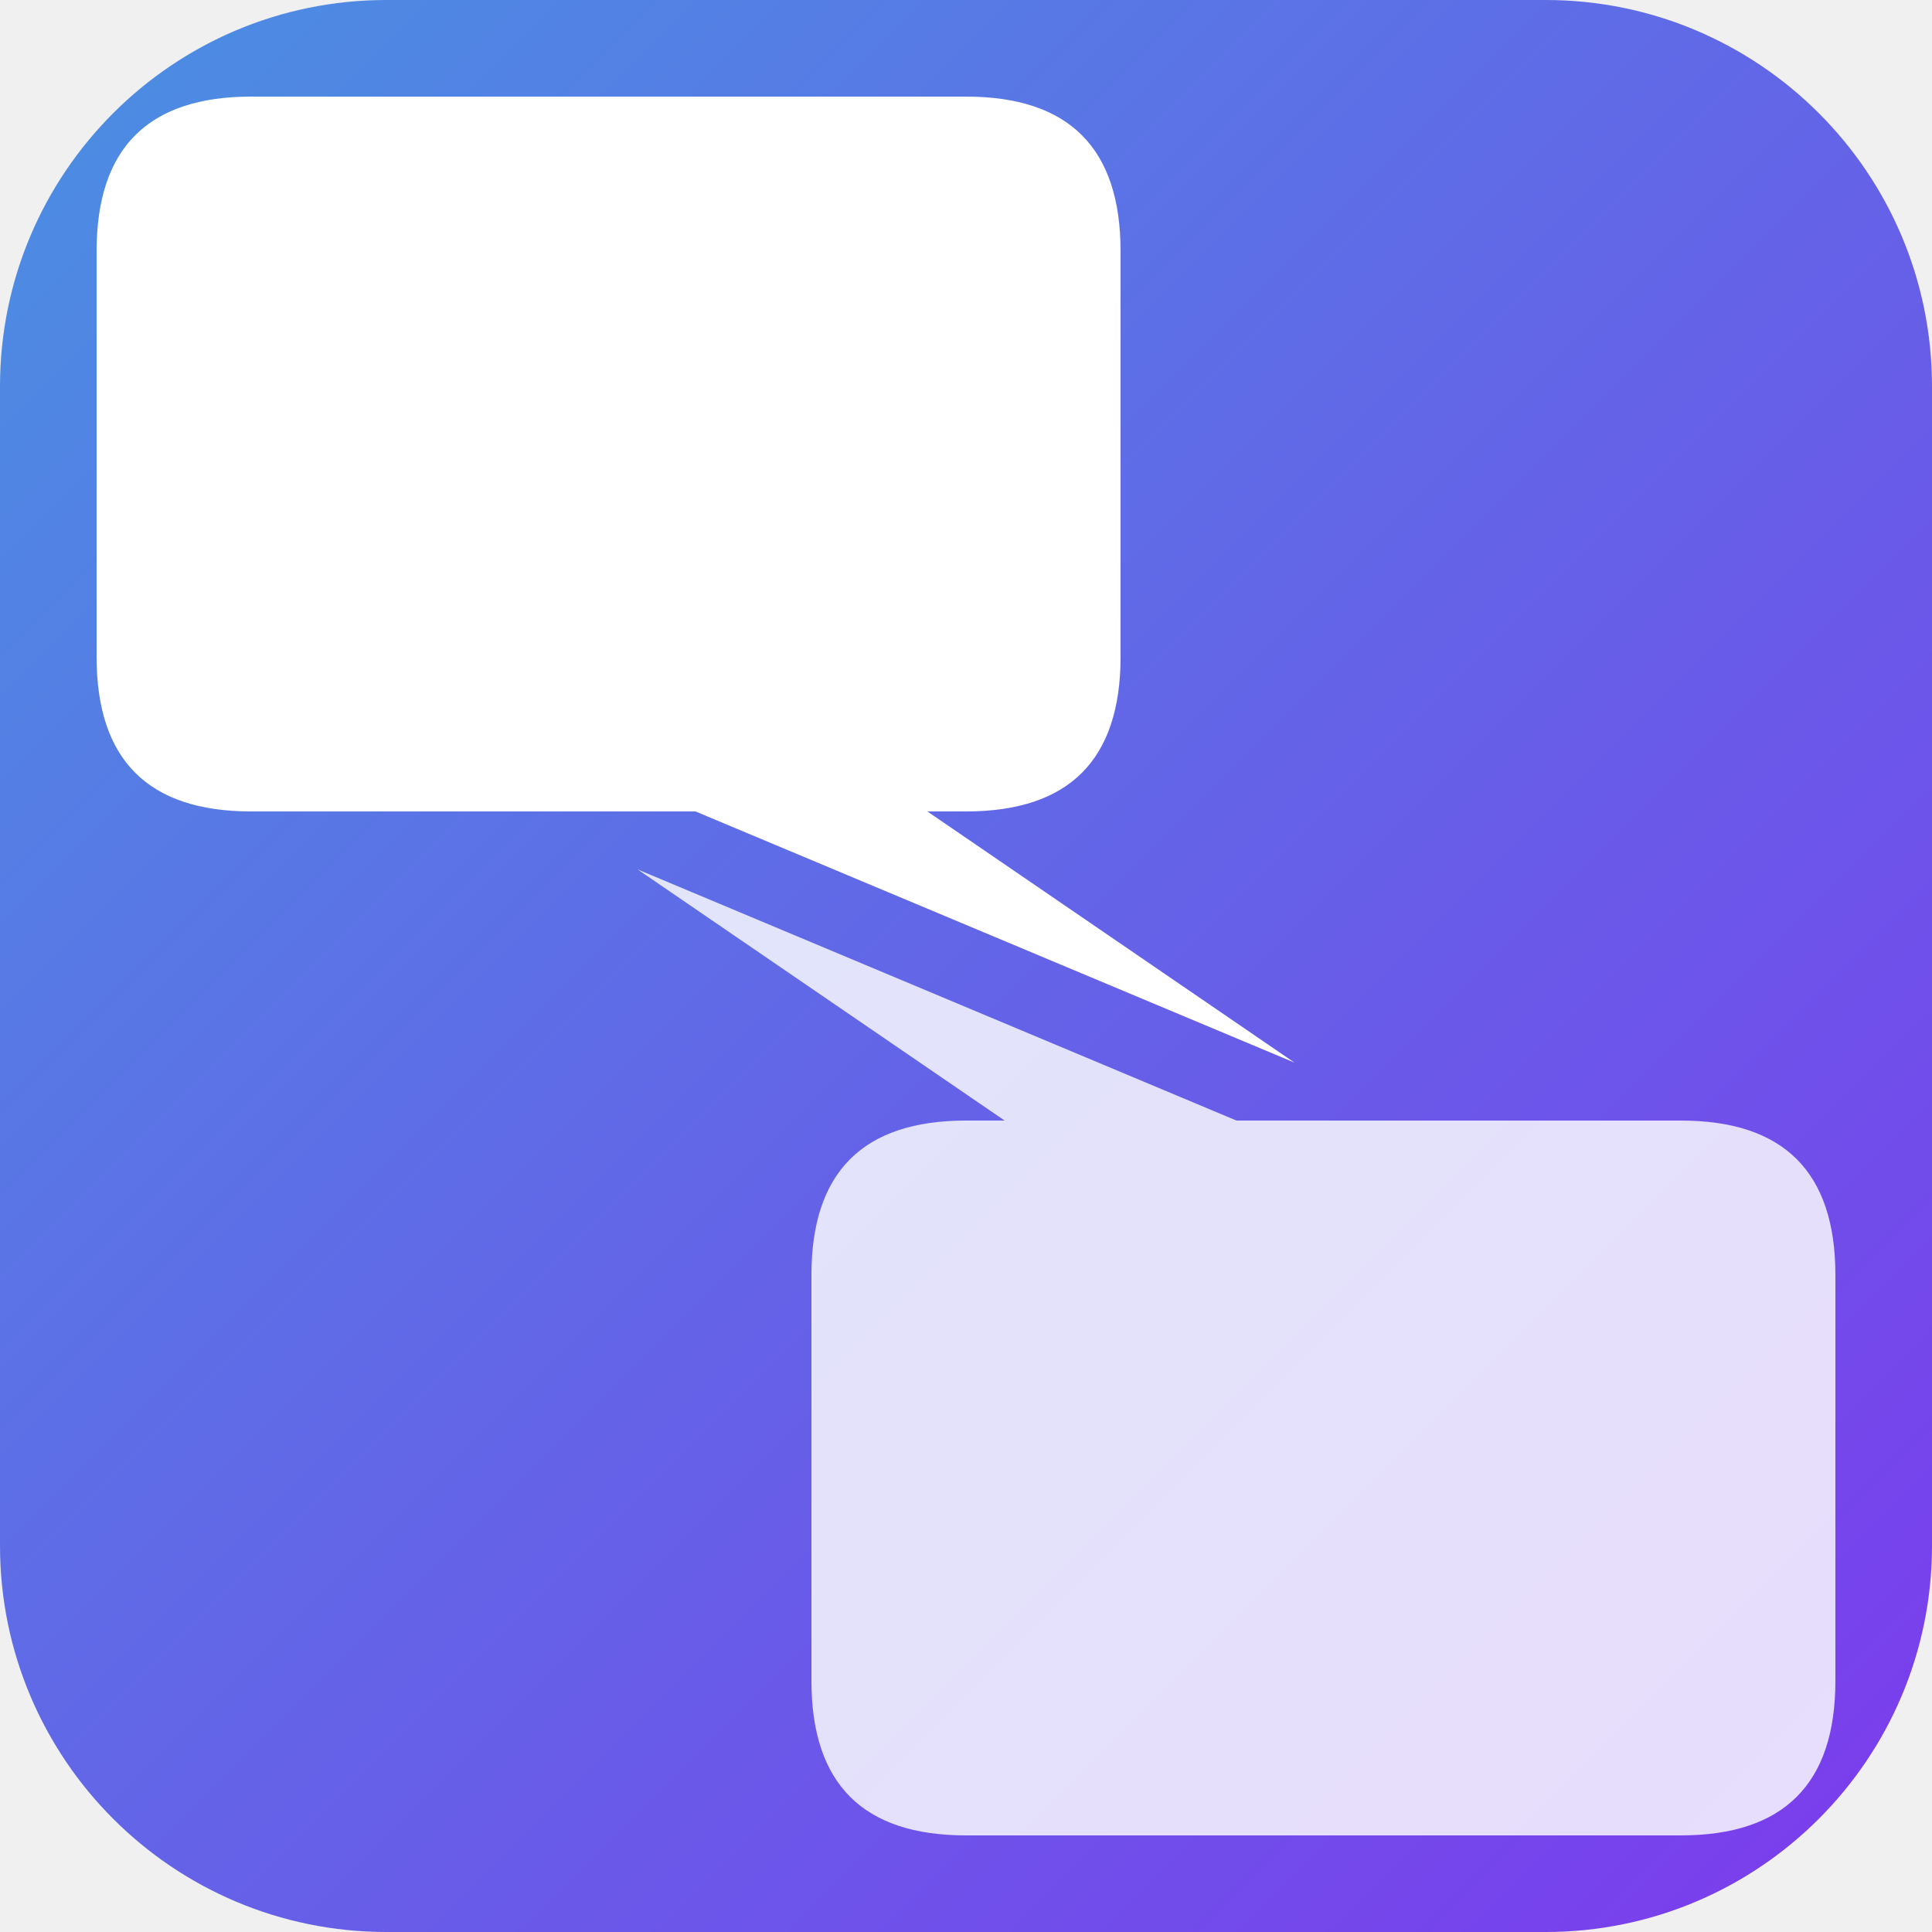
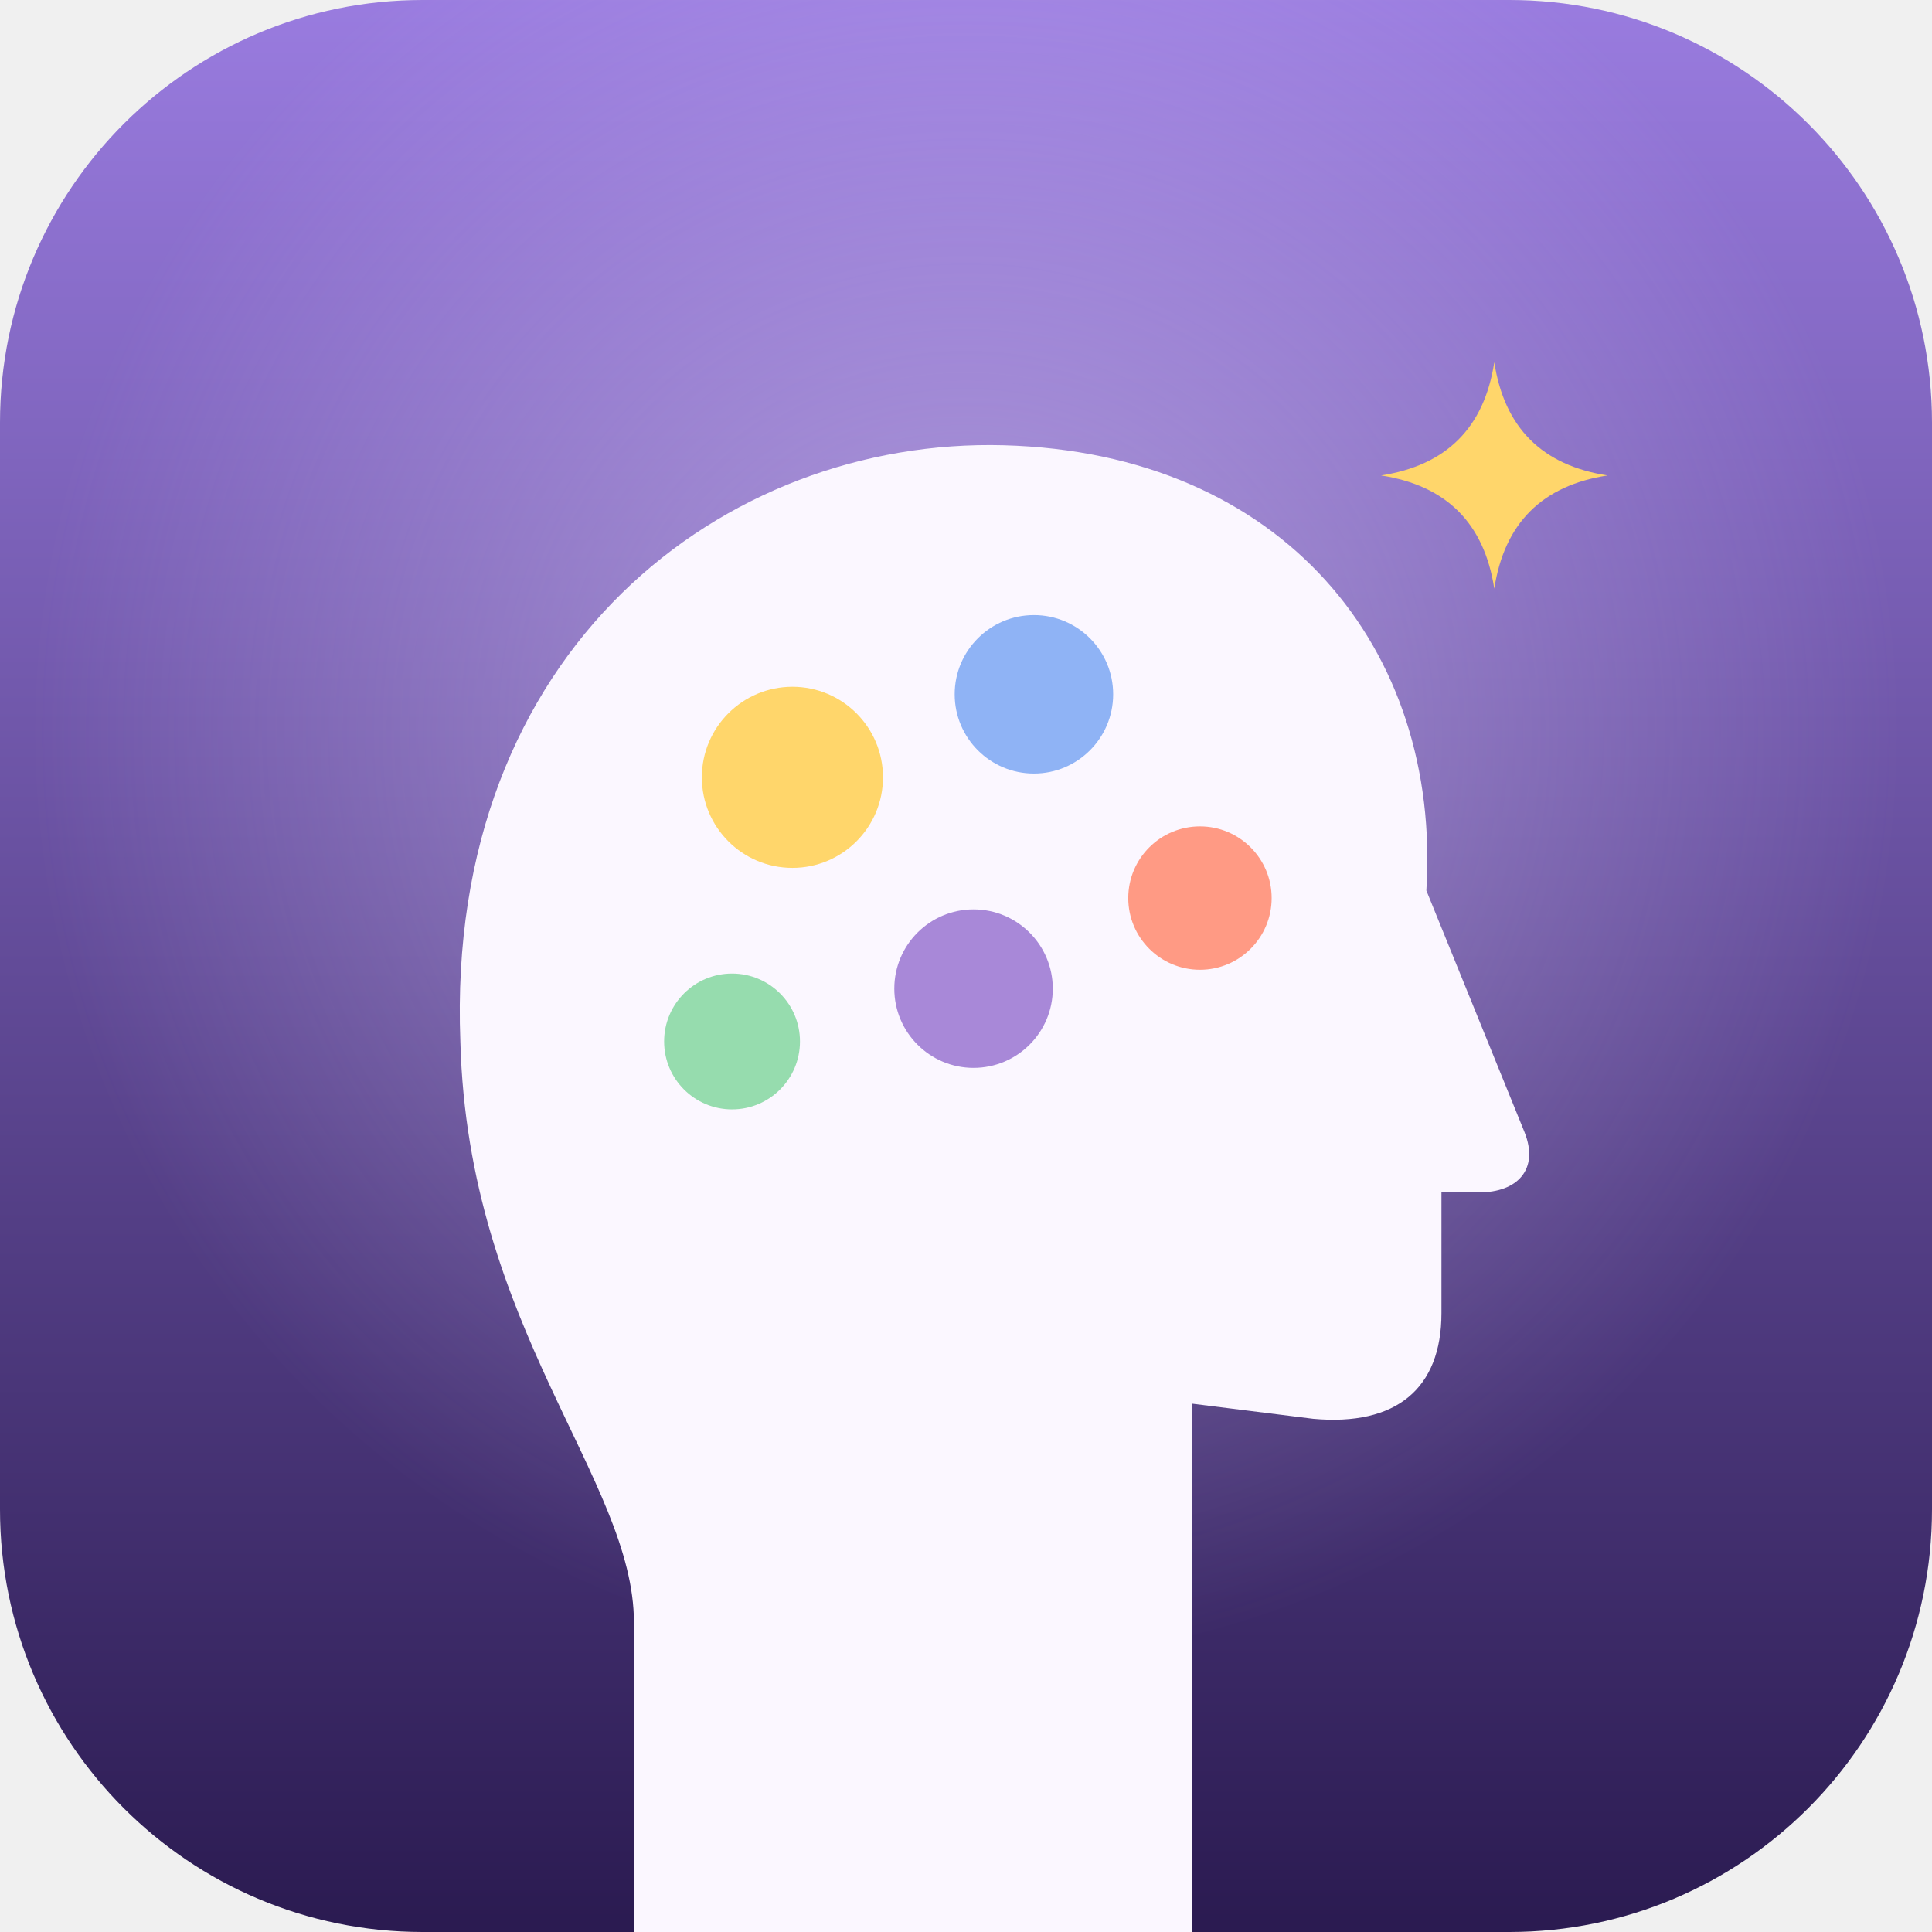
- <svg xmlns="http://www.w3.org/2000/svg" viewBox="0 0 100 100">
-   <defs>
-     <linearGradient id="bg" x1="0" y1="0" x2="100" y2="100" gradientUnits="userSpaceOnUse">
-       <stop offset="0%" stop-color="#4a90e2" />
-       <stop offset="100%" stop-color="#7c3aed" />
-     </linearGradient>
-   </defs>
-   <rect width="100" height="100" rx="20" fill="url(#bg)" />
-   <path d="M13,5 H50 Q58,5 58,13 V34 Q58,42 50,42 H48 L67,55 L36,42 H13 Q5,42 5,34 V13 Q5,5 13,5 Z" fill="white" />
-   <path d="M64,58 L33,45 L52,58 H50 Q42,58 42,66 V87 Q42,95 50,95 H87 Q95,95 95,87 V66 Q95,58 87,58 H64 Z" fill="rgba(255,255,255,0.82)" />
+ <svg xmlns="http://www.w3.org/2000/svg" viewBox="0 0 512 512">
+   <clipPath id="r">
+     <rect width="512" height="512" rx="112" />
+   </clipPath>
+   <g clip-path="url(#r)">
+     <defs>
+       <linearGradient id="bg" x1="0" y1="0" x2="0" y2="1">
+         <stop offset="0" stop-color="#9a7ce0" />
+         <stop offset="1" stop-color="#2a1a50" />
+       </linearGradient>
+       <radialGradient id="glow" cx="0.5" cy="0.38" r="0.48">
+         <stop offset="0" stop-color="#e2d2ff" stop-opacity="0.5" />
+         <stop offset="1" stop-color="#e2d2ff" stop-opacity="0" />
+       </radialGradient>
+     </defs>
+     <rect width="512" height="512" fill="url(#bg)" />
+     <rect width="512" height="512" fill="url(#glow)" />
+     <g transform="translate(-22 0)">
+       <path fill="#fbf7ff" d="M190 512 V430 C190 392 146 352 144 276 C140 172 214 116 288 118 C362 120 404 172 400 236 L426 300 C430 310 424 316 414 316 L404 316 V348 C404 368 392 378 370 376 L338 372 V512 Z" />
+       <circle cx="232" cy="206" r="24" fill="#ffd66b" />
+       <circle cx="296" cy="184" r="21" fill="#8fb3f5" />
+       <circle cx="340" cy="238" r="19" fill="#ff9a84" />
+       <circle cx="280" cy="262" r="21" fill="#a888d8" />
+       <circle cx="216" cy="276" r="18" fill="#96dcae" />
+     </g>
+     <path fill="#ffd66b" d="M396 96 Q400 122 426 126 Q400 130 396 156 Q392 130 366 126 Q392 122 396 96 Z" />
+   </g>
</svg>
